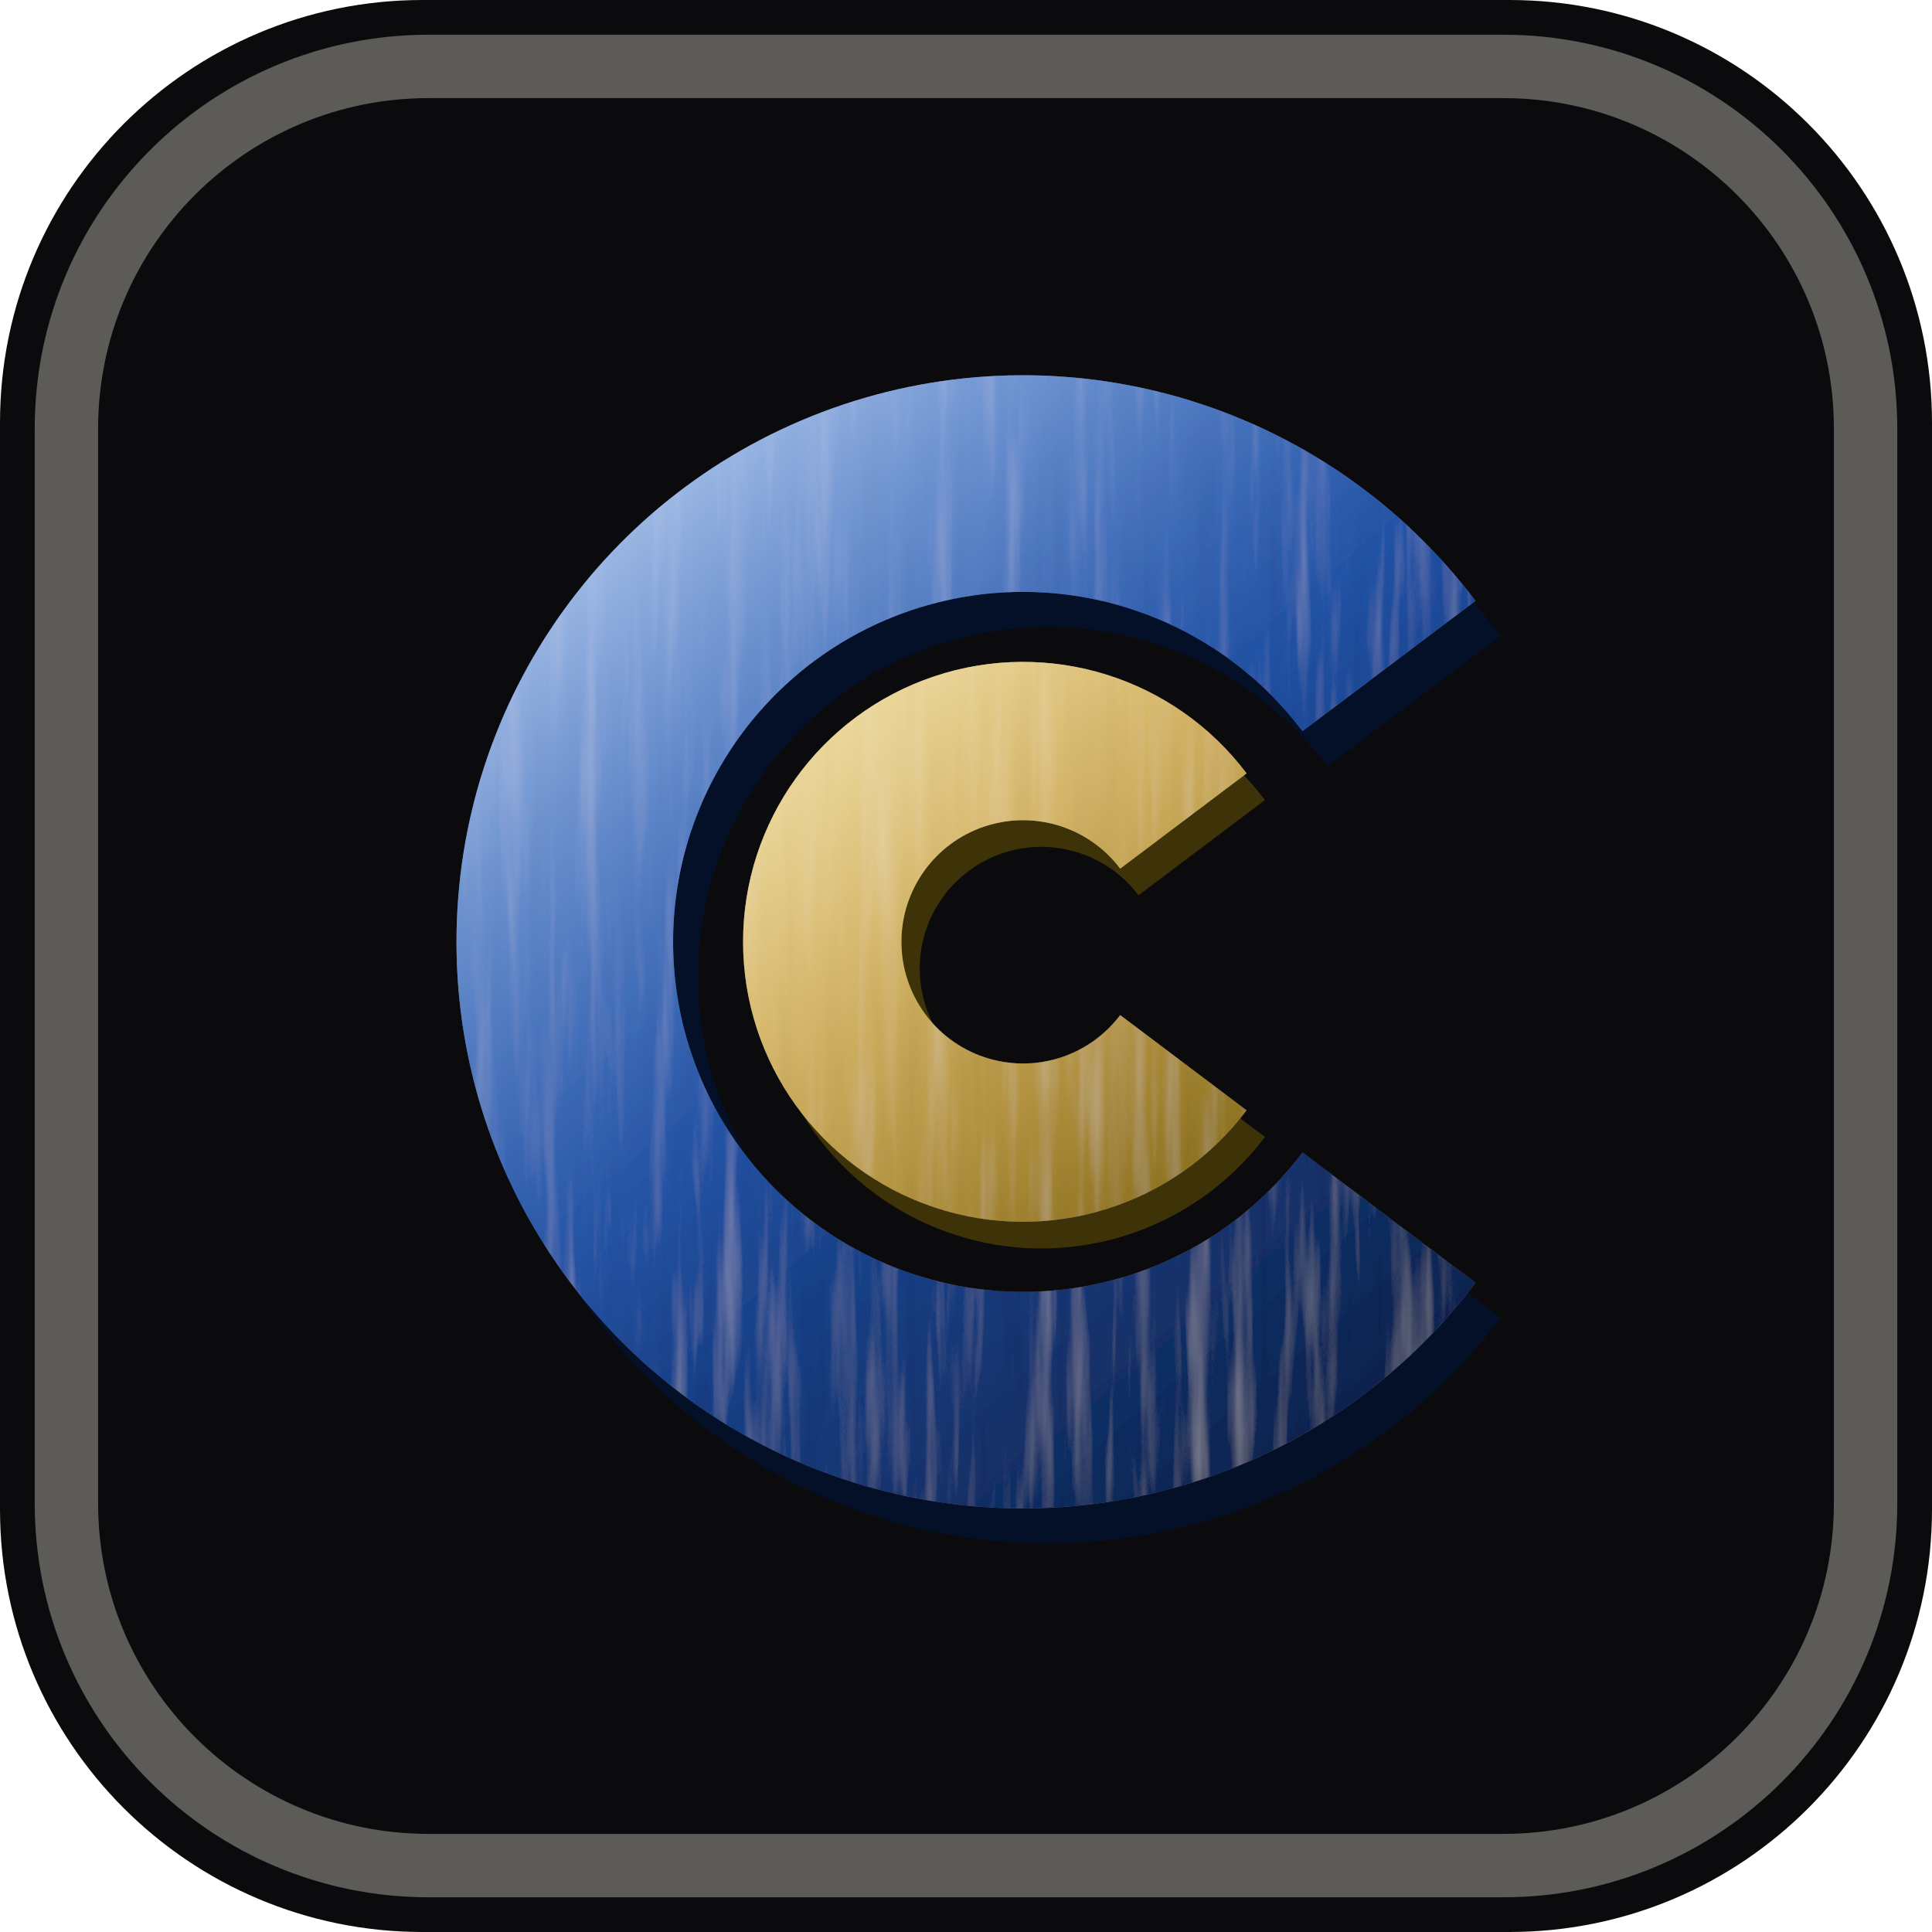
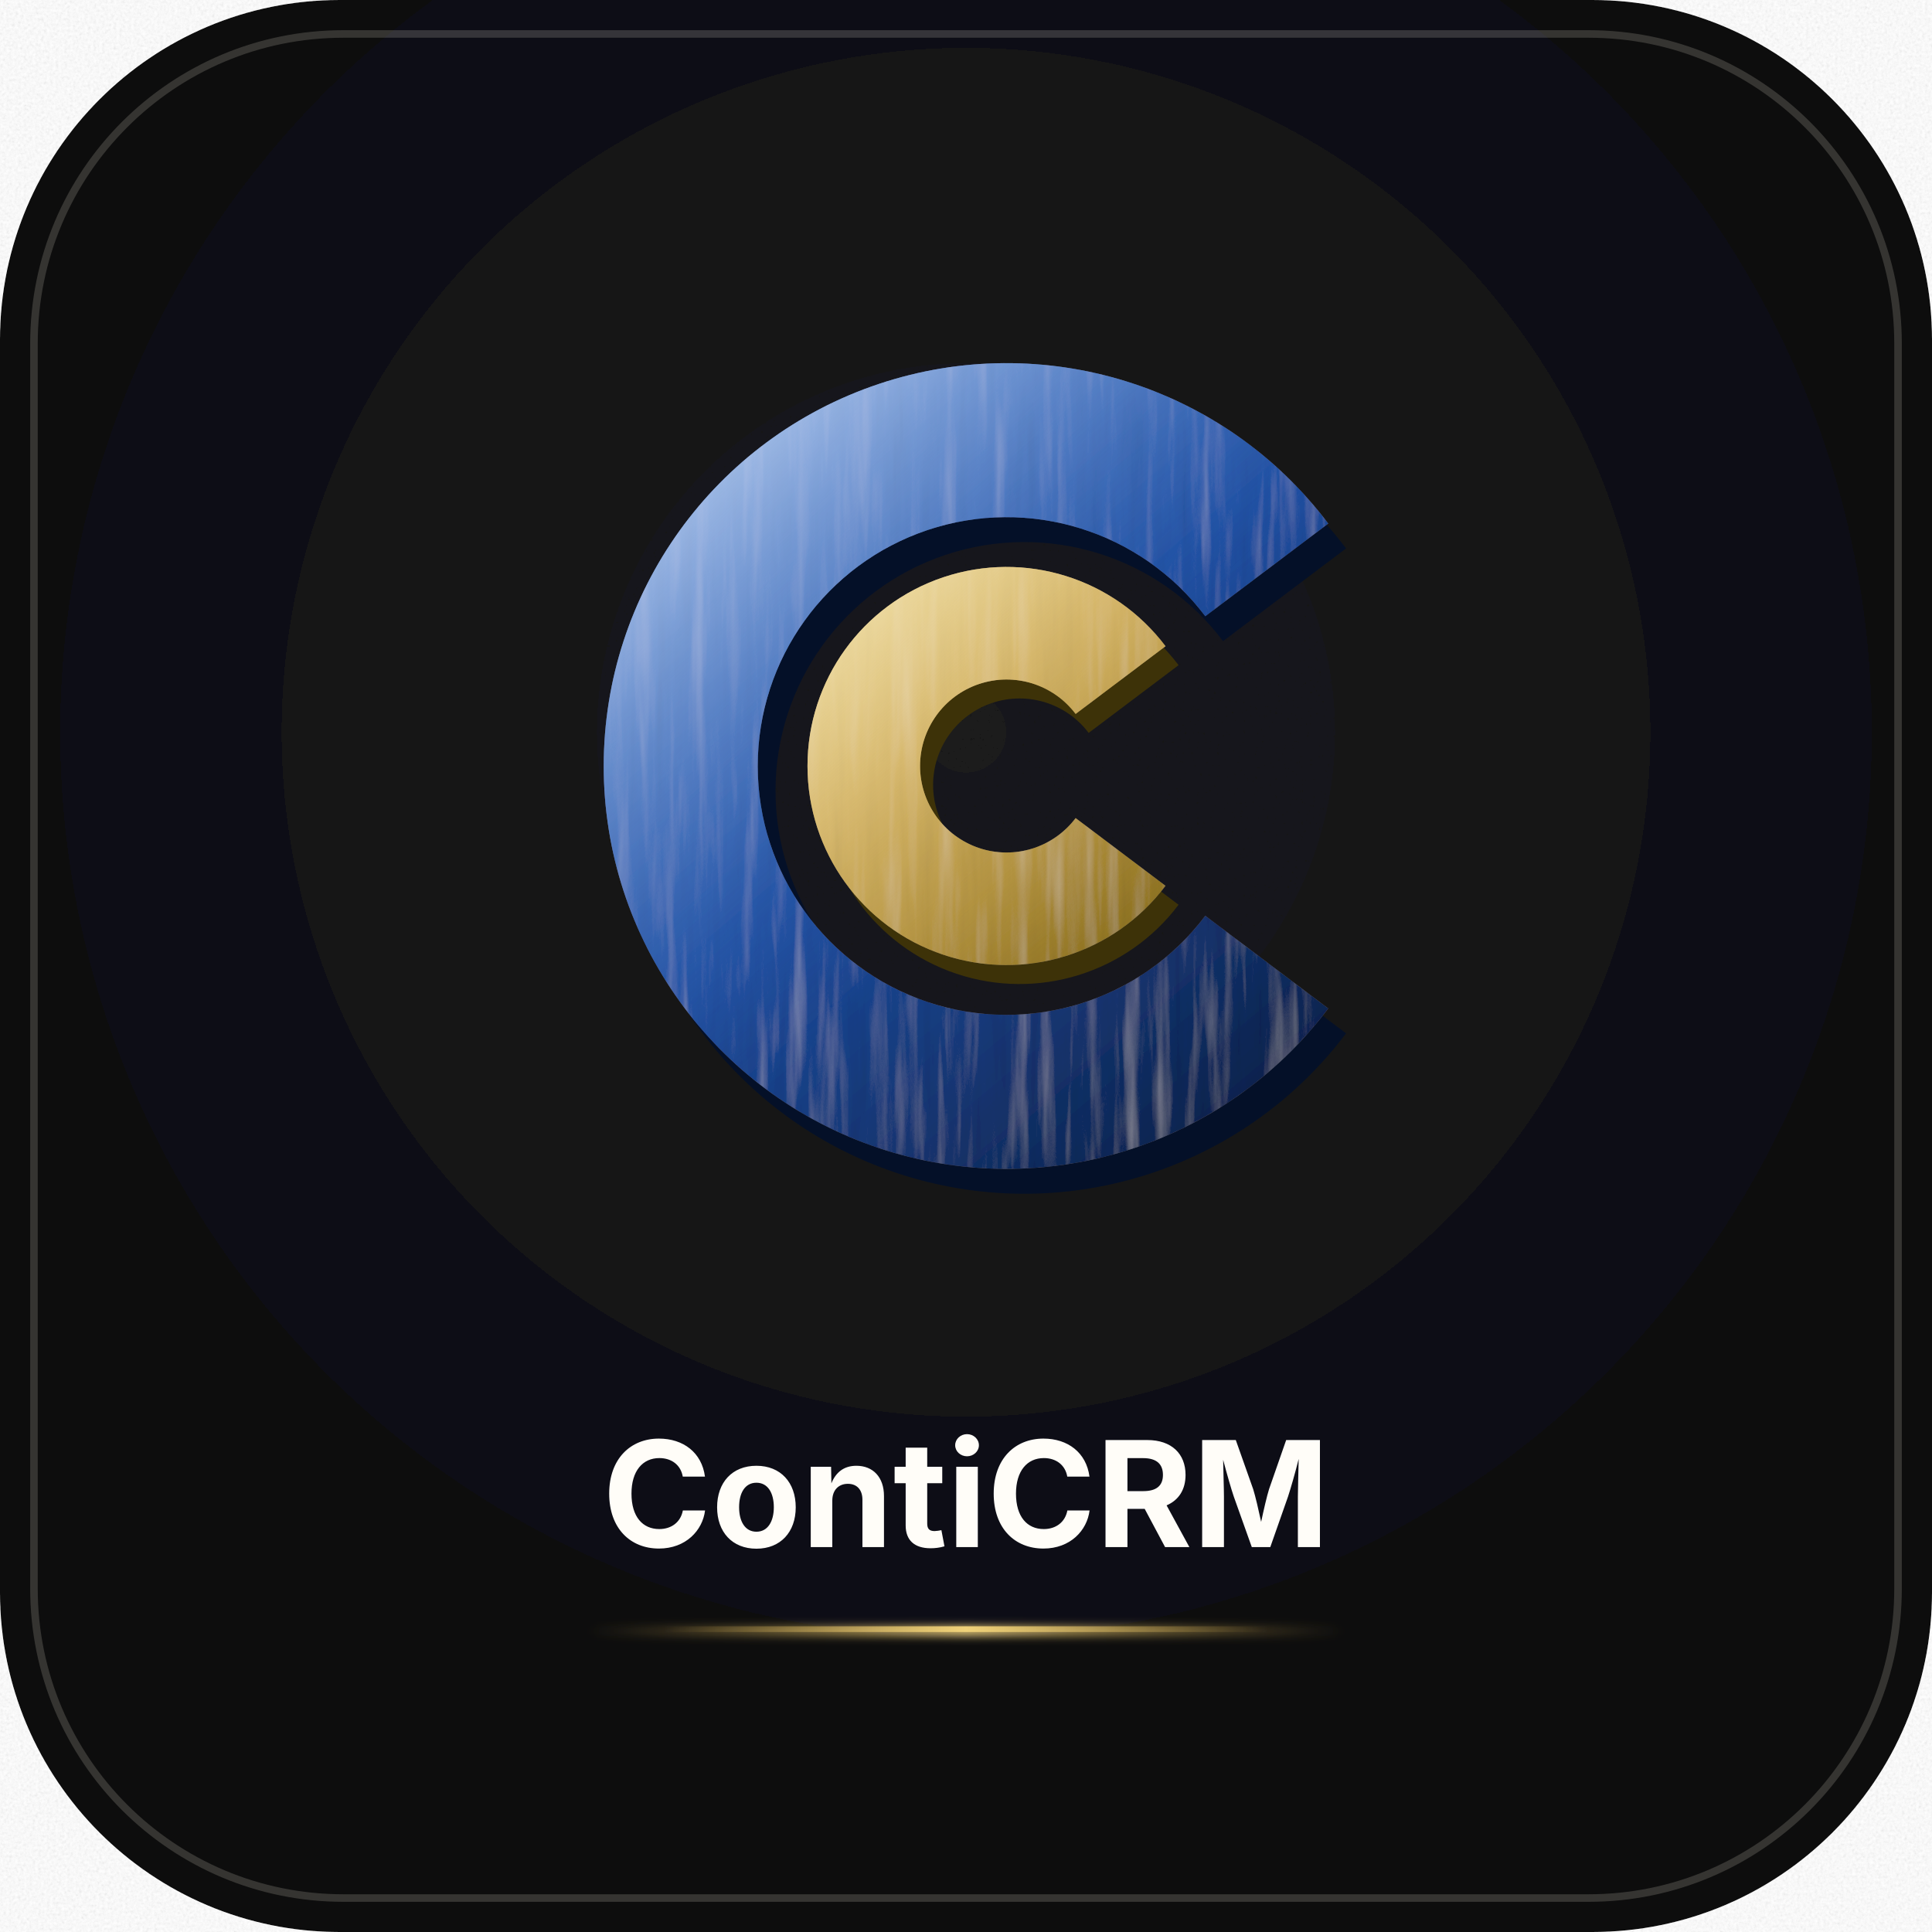
- <svg xmlns="http://www.w3.org/2000/svg" viewBox="0 0 32 32" fill="none">
+ <svg xmlns="http://www.w3.org/2000/svg" viewBox="0 0 1024 1024" fill="none">
  <defs>
-     <linearGradient id="f-blue" x1="18" y1="12" x2="82" y2="88" gradientUnits="userSpaceOnUse">
+     <linearGradient id="t-blue" x1="18" y1="12" x2="82" y2="88" gradientUnits="userSpaceOnUse">
      <stop offset="0%" stop-color="#c5dcff" />
      <stop offset="18%" stop-color="#4d82d6" />
      <stop offset="48%" stop-color="#1e4fa3" />
      <stop offset="100%" stop-color="#071433" />
    </linearGradient>
-     <linearGradient id="f-blue-hi" x1="22" y1="16" x2="58" y2="54" gradientUnits="userSpaceOnUse">
+     <linearGradient id="t-blue-hi" x1="22" y1="16" x2="58" y2="54" gradientUnits="userSpaceOnUse">
      <stop offset="0%" stop-color="#eef5ff" stop-opacity=".9" />
      <stop offset="100%" stop-color="#1e4fa3" stop-opacity="0" />
    </linearGradient>
-     <linearGradient id="f-gold" x1="28" y1="20" x2="78" y2="82" gradientUnits="userSpaceOnUse">
+     <linearGradient id="t-gold" x1="28" y1="20" x2="78" y2="82" gradientUnits="userSpaceOnUse">
      <stop offset="0%" stop-color="#fff6d2" />
      <stop offset="16%" stop-color="#edd078" />
      <stop offset="42%" stop-color="#c9a34a" />
      <stop offset="72%" stop-color="#8b7020" />
      <stop offset="100%" stop-color="#4a3c0c" />
    </linearGradient>
-     <linearGradient id="f-gold-hi" x1="36" y1="26" x2="68" y2="62" gradientUnits="userSpaceOnUse">
+     <linearGradient id="t-gold-hi" x1="36" y1="26" x2="68" y2="62" gradientUnits="userSpaceOnUse">
      <stop offset="0%" stop-color="#fff8d8" stop-opacity=".95" />
      <stop offset="100%" stop-color="#c9a34a" stop-opacity="0" />
    </linearGradient>
-     <filter id="f-brush" x="-8%" y="-8%" width="116%" height="116%">
+     <filter id="t-brush" x="-8%" y="-8%" width="116%" height="116%">
      <feTurbulence type="fractalNoise" baseFrequency="0.85 0.06" numOctaves="3" seed="3" result="noise" />
      <feColorMatrix type="saturate" values="0" in="noise" result="gray" />
      <feComponentTransfer in="gray" result="grain">
        <feFuncA type="linear" slope="0.42" />
      </feComponentTransfer>
      <feComposite in="grain" in2="SourceAlpha" operator="in" result="clipped" />
      <feBlend in="SourceGraphic" in2="clipped" mode="overlay" />
    </filter>
-     <filter id="f-paper" x="0" y="0" width="100%" height="100%">
+     <filter id="t-paper" x="0" y="0" width="100%" height="100%">
      <feTurbulence type="fractalNoise" baseFrequency="0.65" numOctaves="4" seed="11" result="n" />
      <feColorMatrix type="saturate" values="0" in="n" result="g" />
      <feComponentTransfer in="g" result="grain">
        <feFuncA type="linear" slope="0.22" />
      </feComponentTransfer>
      <feBlend in="SourceGraphic" in2="grain" mode="multiply" />
    </filter>
-     <radialGradient id="f-vignette" cx="50%" cy="38%" r="62%">
+     <radialGradient id="t-vignette" cx="50%" cy="38%" r="62%">
      <stop offset="0%" stop-color="#1a1a1f" />
      <stop offset="100%" stop-color="#0b0b0d" />
    </radialGradient>
-     <linearGradient id="f-flare" x1="0" y1="0" x2="1" y2="0">
+     <linearGradient id="t-flare" x1="0" y1="0" x2="1" y2="0">
      <stop offset="0%" stop-color="#c9a34a" stop-opacity="0" />
      <stop offset="50%" stop-color="#f0d27a" stop-opacity="1" />
      <stop offset="100%" stop-color="#c9a34a" stop-opacity="0" />
    </linearGradient>
-     <filter id="f-flare-glow" x="-40%" y="-400%" width="180%" height="900%">
+     <filter id="t-flare-glow" x="-40%" y="-400%" width="180%" height="900%">
      <feGaussianBlur stdDeviation="2.4" />
    </filter>
  </defs>
-   <rect width="32" height="32" rx="7" fill="#0b0b0d" />
-   <rect x="1.1" y="1.1" width="29.8" height="29.8" rx="6" stroke="#d7d2c6" stroke-width="1.05" stroke-opacity=".4" />
-   <g transform="translate(2.2 1.8) scale(0.276)">
+   <rect width="1024" height="1024" rx="180" fill="url(#t-vignette)" filter="url(#t-paper)" />
+   <rect x="18" y="18" width="988" height="988" rx="164" stroke="#d7d2c6" stroke-opacity=".2" stroke-width="4" />
+   <g transform="translate(198 92) scale(6.28)">
    <path fill="#041028" d="M80.577 29.538 A34 34 0 1 0 80.577 70.462 L70.195 62.638 A21 21 0 1 1 70.195 37.362 Z" transform="translate(1.5 2.1)" />
-     <path fill="url(#f-blue)" d="M80.577 29.538 A34 34 0 1 0 80.577 70.462 L70.195 62.638 A21 21 0 1 1 70.195 37.362 Z" filter="url(#f-brush)" />
-     <path fill="url(#f-blue-hi)" d="M80.577 29.538 A34 34 0 1 0 80.577 70.462 L70.195 62.638 A21 21 0 1 1 70.195 37.362 Z" />
+     <path fill="url(#t-blue)" d="M80.577 29.538 A34 34 0 1 0 80.577 70.462 L70.195 62.638 A21 21 0 1 1 70.195 37.362 Z" filter="url(#t-brush)" />
+     <path fill="url(#t-blue-hi)" d="M80.577 29.538 A34 34 0 1 0 80.577 70.462 L70.195 62.638 A21 21 0 1 1 70.195 37.362 Z" />
    <path fill="#3d3208" d="M66.84 39.89 A16.8 16.8 0 1 0 66.84 60.11 L59.253 54.393 A7.3 7.3 0 1 1 59.253 45.607 Z" transform="translate(1.1 1.6)" />
-     <path fill="url(#f-gold)" d="M66.84 39.89 A16.8 16.8 0 1 0 66.84 60.11 L59.253 54.393 A7.3 7.3 0 1 1 59.253 45.607 Z" filter="url(#f-brush)" />
-     <path fill="url(#f-gold-hi)" d="M66.84 39.89 A16.8 16.8 0 1 0 66.84 60.11 L59.253 54.393 A7.3 7.3 0 1 1 59.253 45.607 Z" />
+     <path fill="url(#t-gold)" d="M66.84 39.89 A16.8 16.8 0 1 0 66.84 60.11 L59.253 54.393 A7.3 7.3 0 1 1 59.253 45.607 Z" filter="url(#t-brush)" />
+     <path fill="url(#t-gold-hi)" d="M66.84 39.89 A16.8 16.8 0 1 0 66.84 60.11 L59.253 54.393 A7.3 7.3 0 1 1 59.253 45.607 Z" />
  </g>
+   <text x="512" y="820" text-anchor="middle" fill="#fffdf8" font-family="Inter, Arial, Helvetica, sans-serif" font-size="78" font-weight="650">ContiCRM</text>
+   <rect x="312" y="862" width="400" height="5" rx="2.5" fill="url(#t-flare)" filter="url(#t-flare-glow)" />
+   <rect x="352" y="862" width="320" height="3" rx="1.5" fill="url(#t-flare)" />
</svg>
